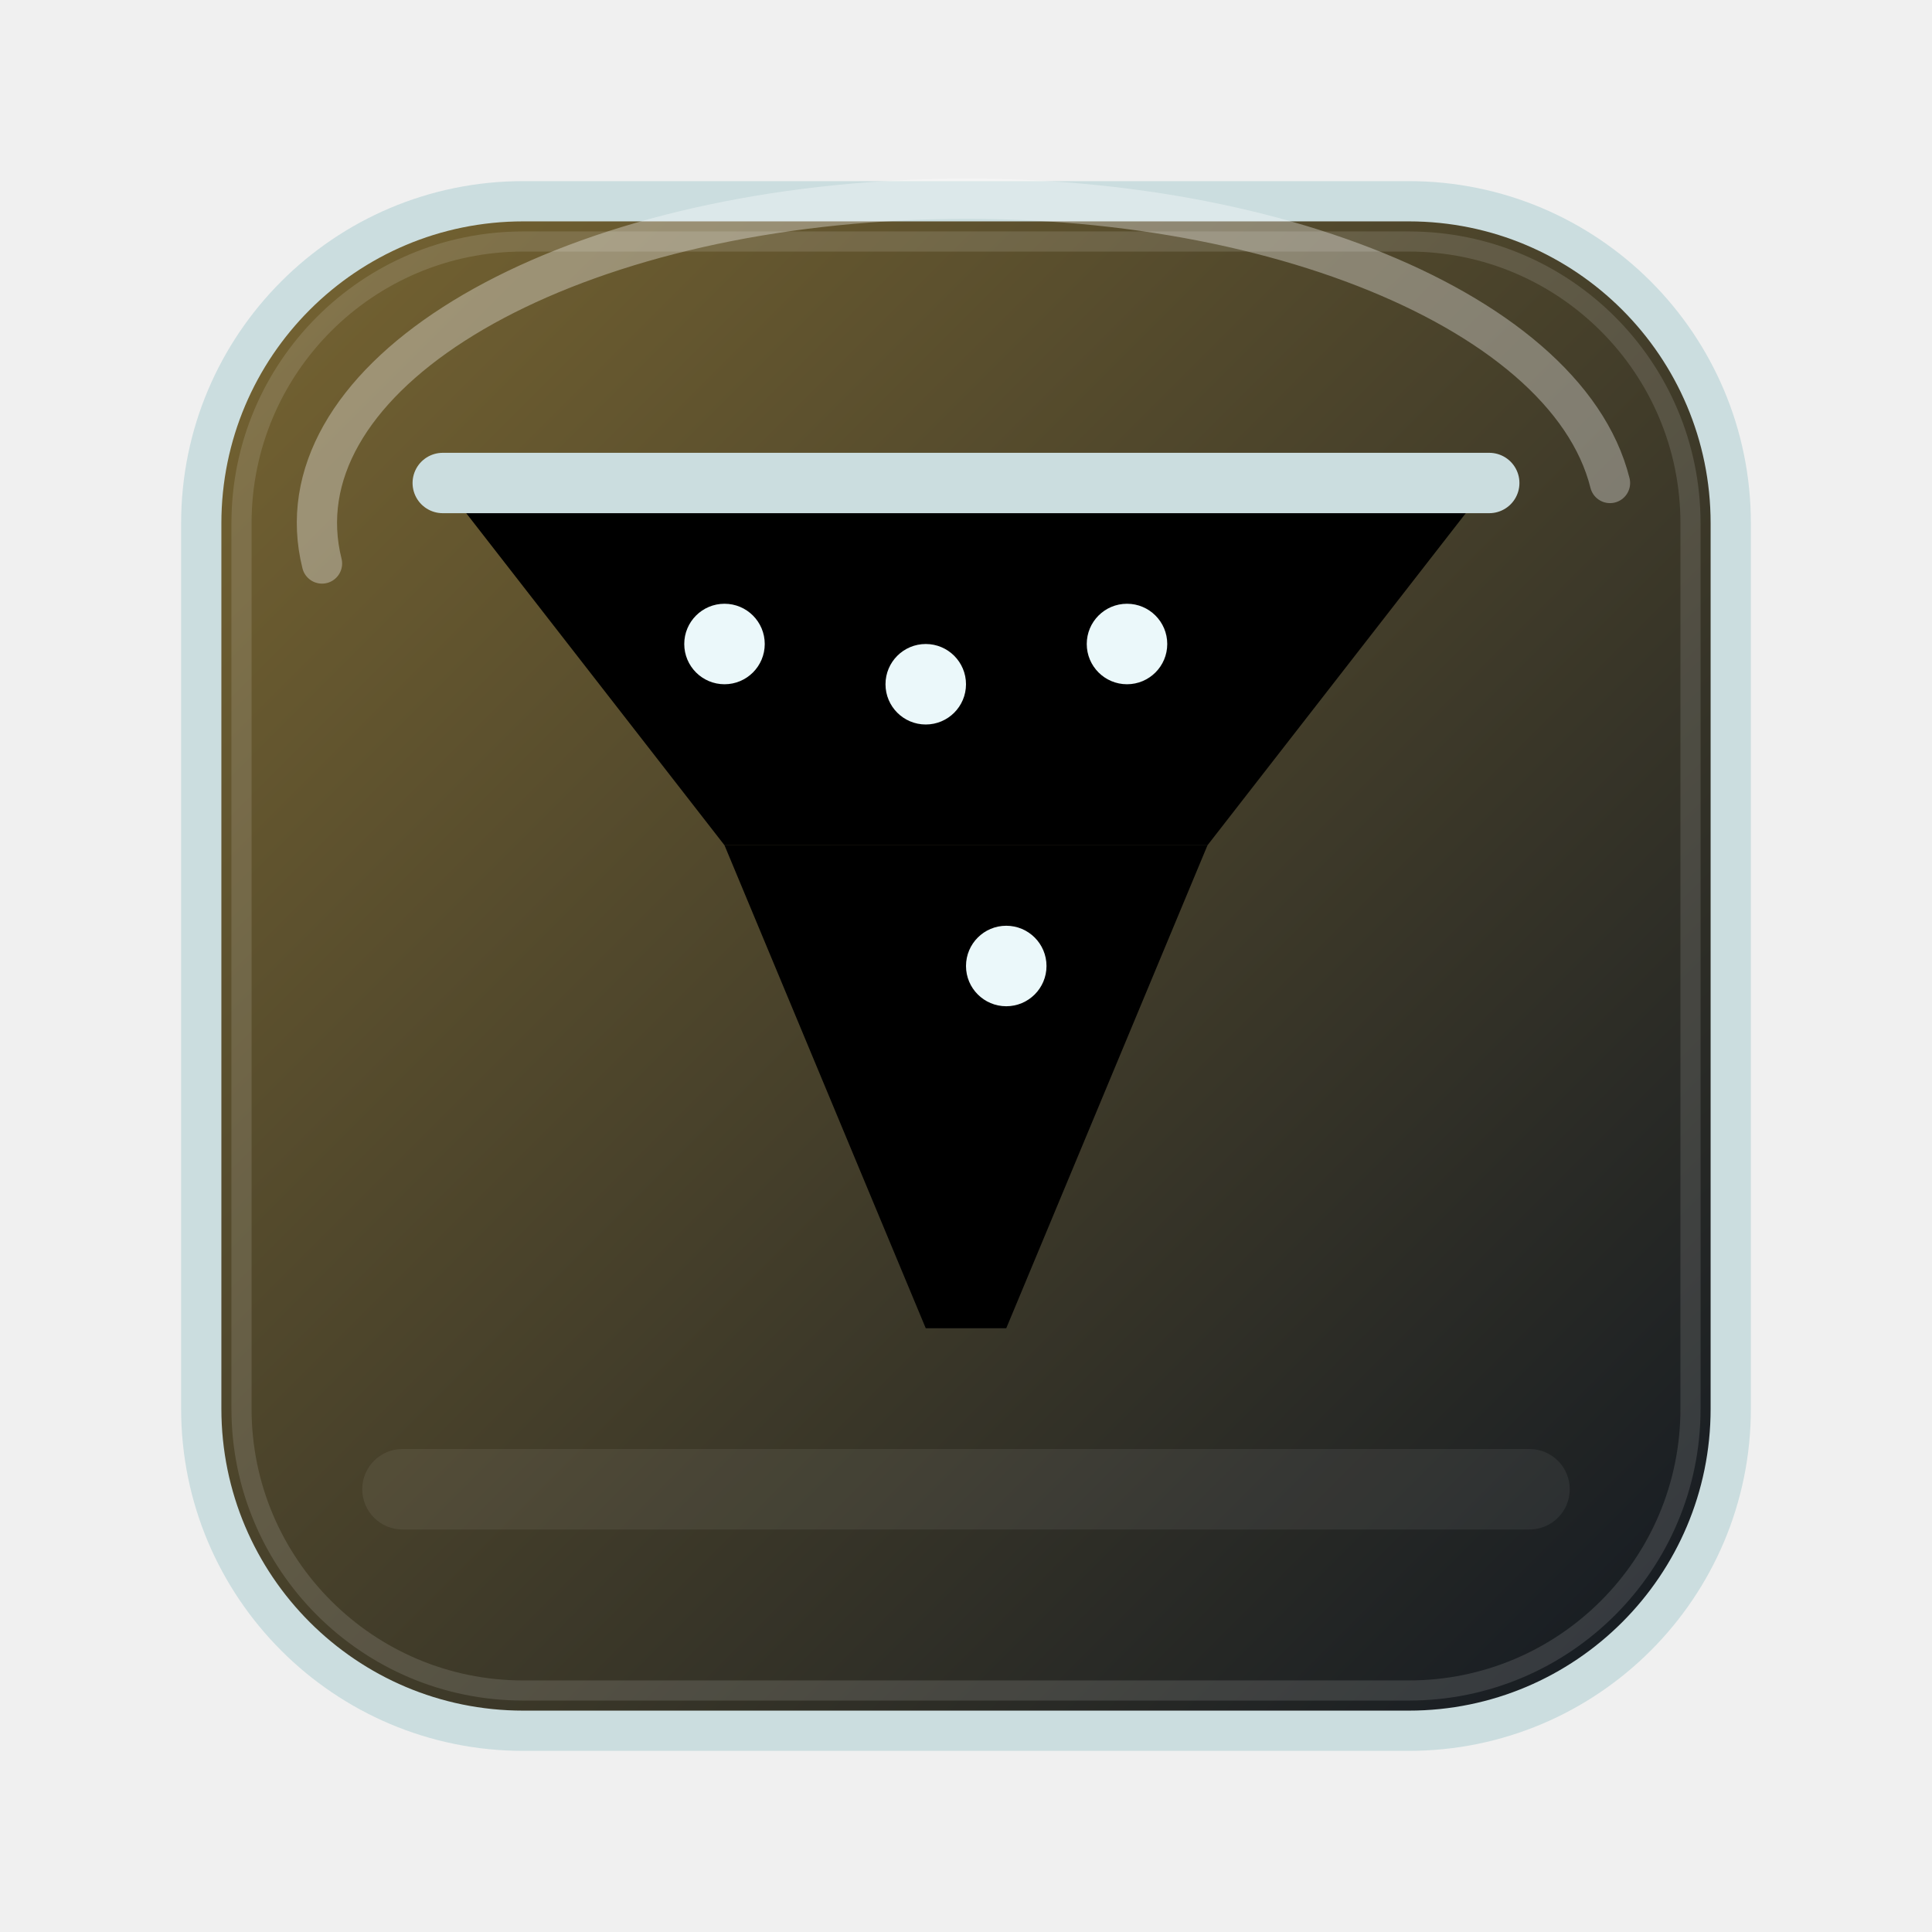
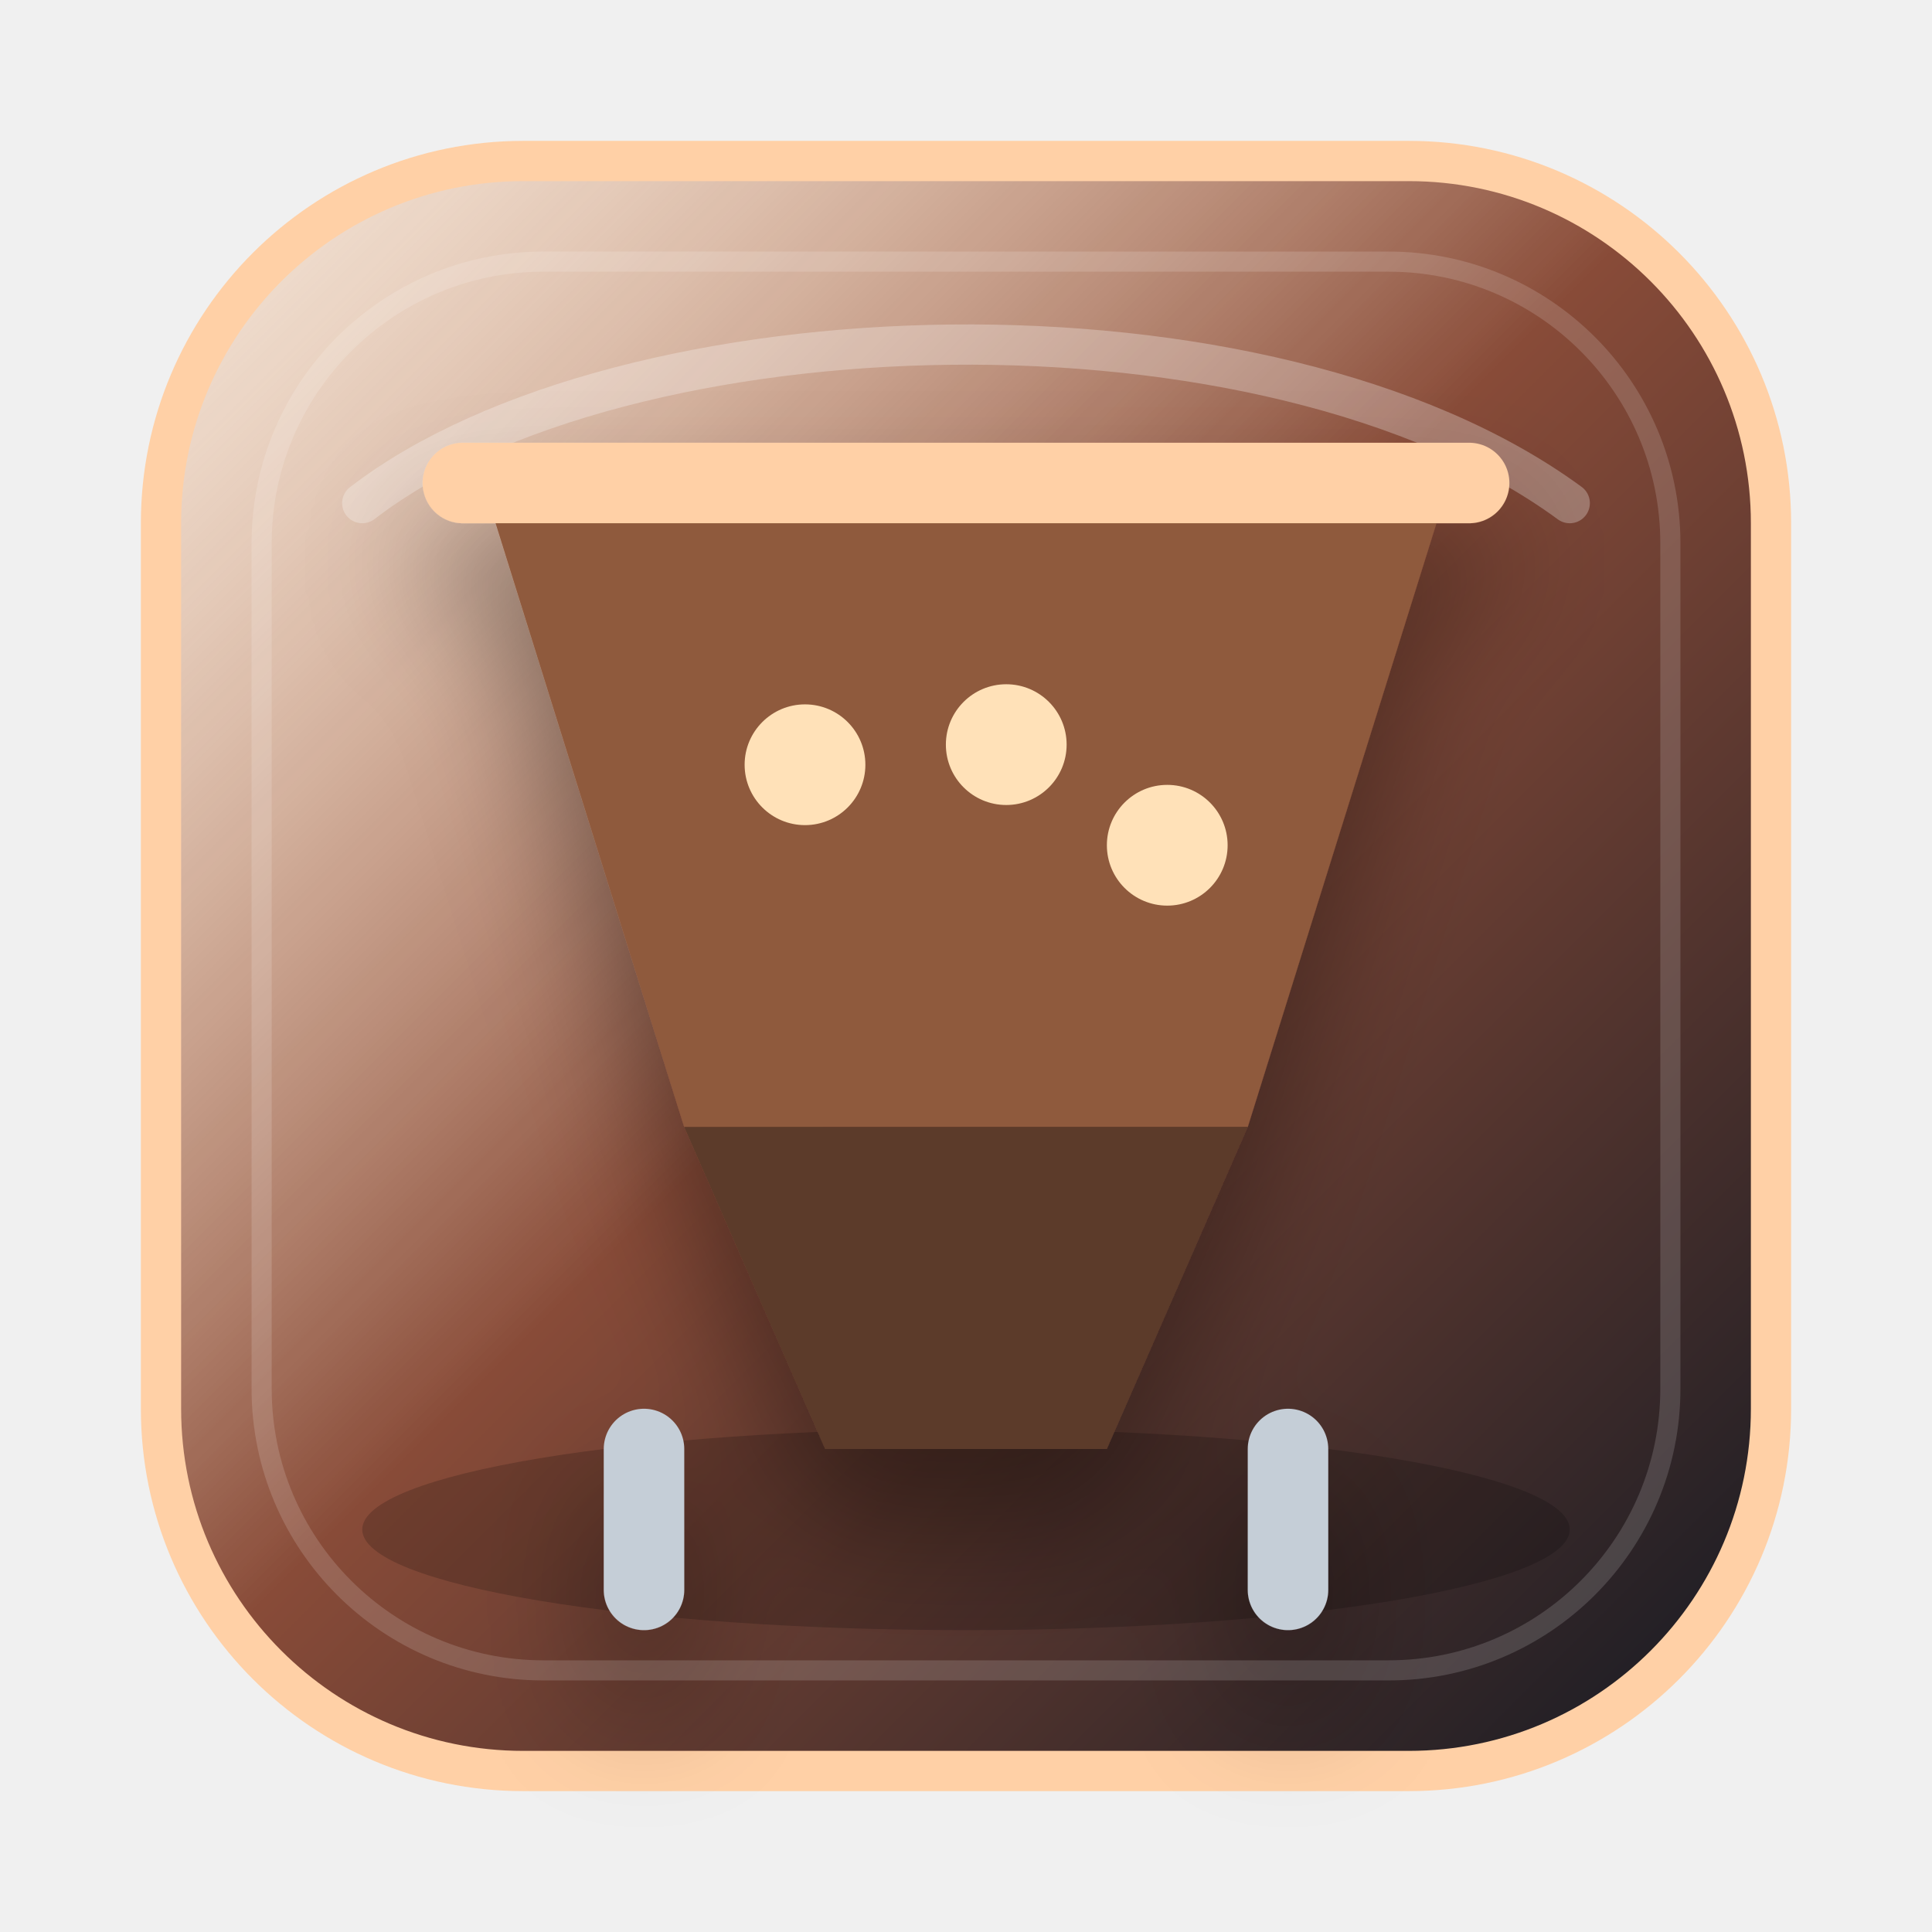
- <svg xmlns="http://www.w3.org/2000/svg" width="96" height="96" viewBox="0 0 96 96">
+ <svg xmlns="http://www.w3.org/2000/svg" width="96" height="96" viewBox="0 0 96 96" role="img" aria-label="hopper thumbnail">
  <defs>
    <linearGradient id="bg" x1="0" y1="0" x2="1" y2="1">
-       <stop offset="0%" stop-color="#ebf8fa" stop-opacity="0.18" />
-       <stop offset="0%" stop-color="#796632" />
+       <stop offset="0%" stop-color="#ffd0a6" stop-opacity="0.28" />
+       <stop offset="48%" stop-color="#884b38" />
      <stop offset="100%" stop-color="#111822" />
    </linearGradient>
+     <filter id="shadow" x="-20%" y="-20%" width="140%" height="150%">
+       <feDropShadow dx="0" dy="4" stdDeviation="3" flood-color="#000000" flood-opacity="0.35" />
+     </filter>
  </defs>
-   <rect x="10" y="10" width="76" height="76" fill="url(#bg)" stroke="#cbdddf" stroke-width="2" rx="16" ry="16" />
-   <rect x="12" y="12" width="72" height="72" fill="none" stroke="#ffffff20" stroke-width="1" rx="14" ry="14" />
-   <path d="M 16 28 A 28 14 0 0 1 80 24" fill="none" stroke="#ffffff55" stroke-width="2" stroke-linecap="round" />
-   <rect x="18" y="72" width="60" height="4" fill="#ffffff10" rx="2" ry="2" />
-   <polygon points="22.0,24.0 74.0,24.0 60.0,42.0 36.0,42.0" fill="(145, 129, 86)" />
-   <polygon points="36.0,42.0 60.0,42.0 50.0,66.0 46.0,66.0" fill="(128, 114, 77)" />
-   <polyline points="22.0,24.0 74.0,24.0" fill="none" stroke="#cbdddf" stroke-width="3" stroke-linecap="round" stroke-linejoin="round" />
-   <circle cx="36" cy="32" r="2" fill="#ebf8fa" />
-   <circle cx="46" cy="34" r="2" fill="#ebf8fa" />
-   <circle cx="56" cy="32" r="2" fill="#ebf8fa" />
-   <circle cx="50" cy="48" r="2" fill="#ebf8fa" />
+   <rect x="8" y="8" width="80" height="80" rx="18" fill="url(#bg)" stroke="#ffd0a6" stroke-width="2" />
+   <path d="M18 25 C31 15 63 14 78 25" fill="none" stroke="#ffffff" stroke-opacity="0.28" stroke-width="2" stroke-linecap="round" />
+   <ellipse cx="48" cy="76" rx="30" ry="5" fill="#000000" opacity="0.18" />
+   <g filter="url(#shadow)">
+     <g>
+       <polygon points="24,24 72,24 62,56 34,56" fill="#8f5a3c" />
+       <polygon points="34,56 62,56 55,72 41,72" fill="#5b3b2b" />
+       <path d="M23 24 H73" stroke="#ffd0a6" stroke-width="4" stroke-linecap="round" />
+       <path d="M32 72 V79 M64 72 V79" stroke="#c5ced7" stroke-width="4" stroke-linecap="round" />
+       <circle cx="40" cy="38" r="3" fill="#ffe1b8" />
+       <circle cx="50" cy="37" r="3" fill="#ffe1b8" />
+       <circle cx="58" cy="42" r="3" fill="#ffe1b8" />
+     </g>
+   </g>
+   <rect x="13" y="13" width="70" height="70" rx="14" fill="none" stroke="#ffffff" stroke-opacity="0.15" />
</svg>
